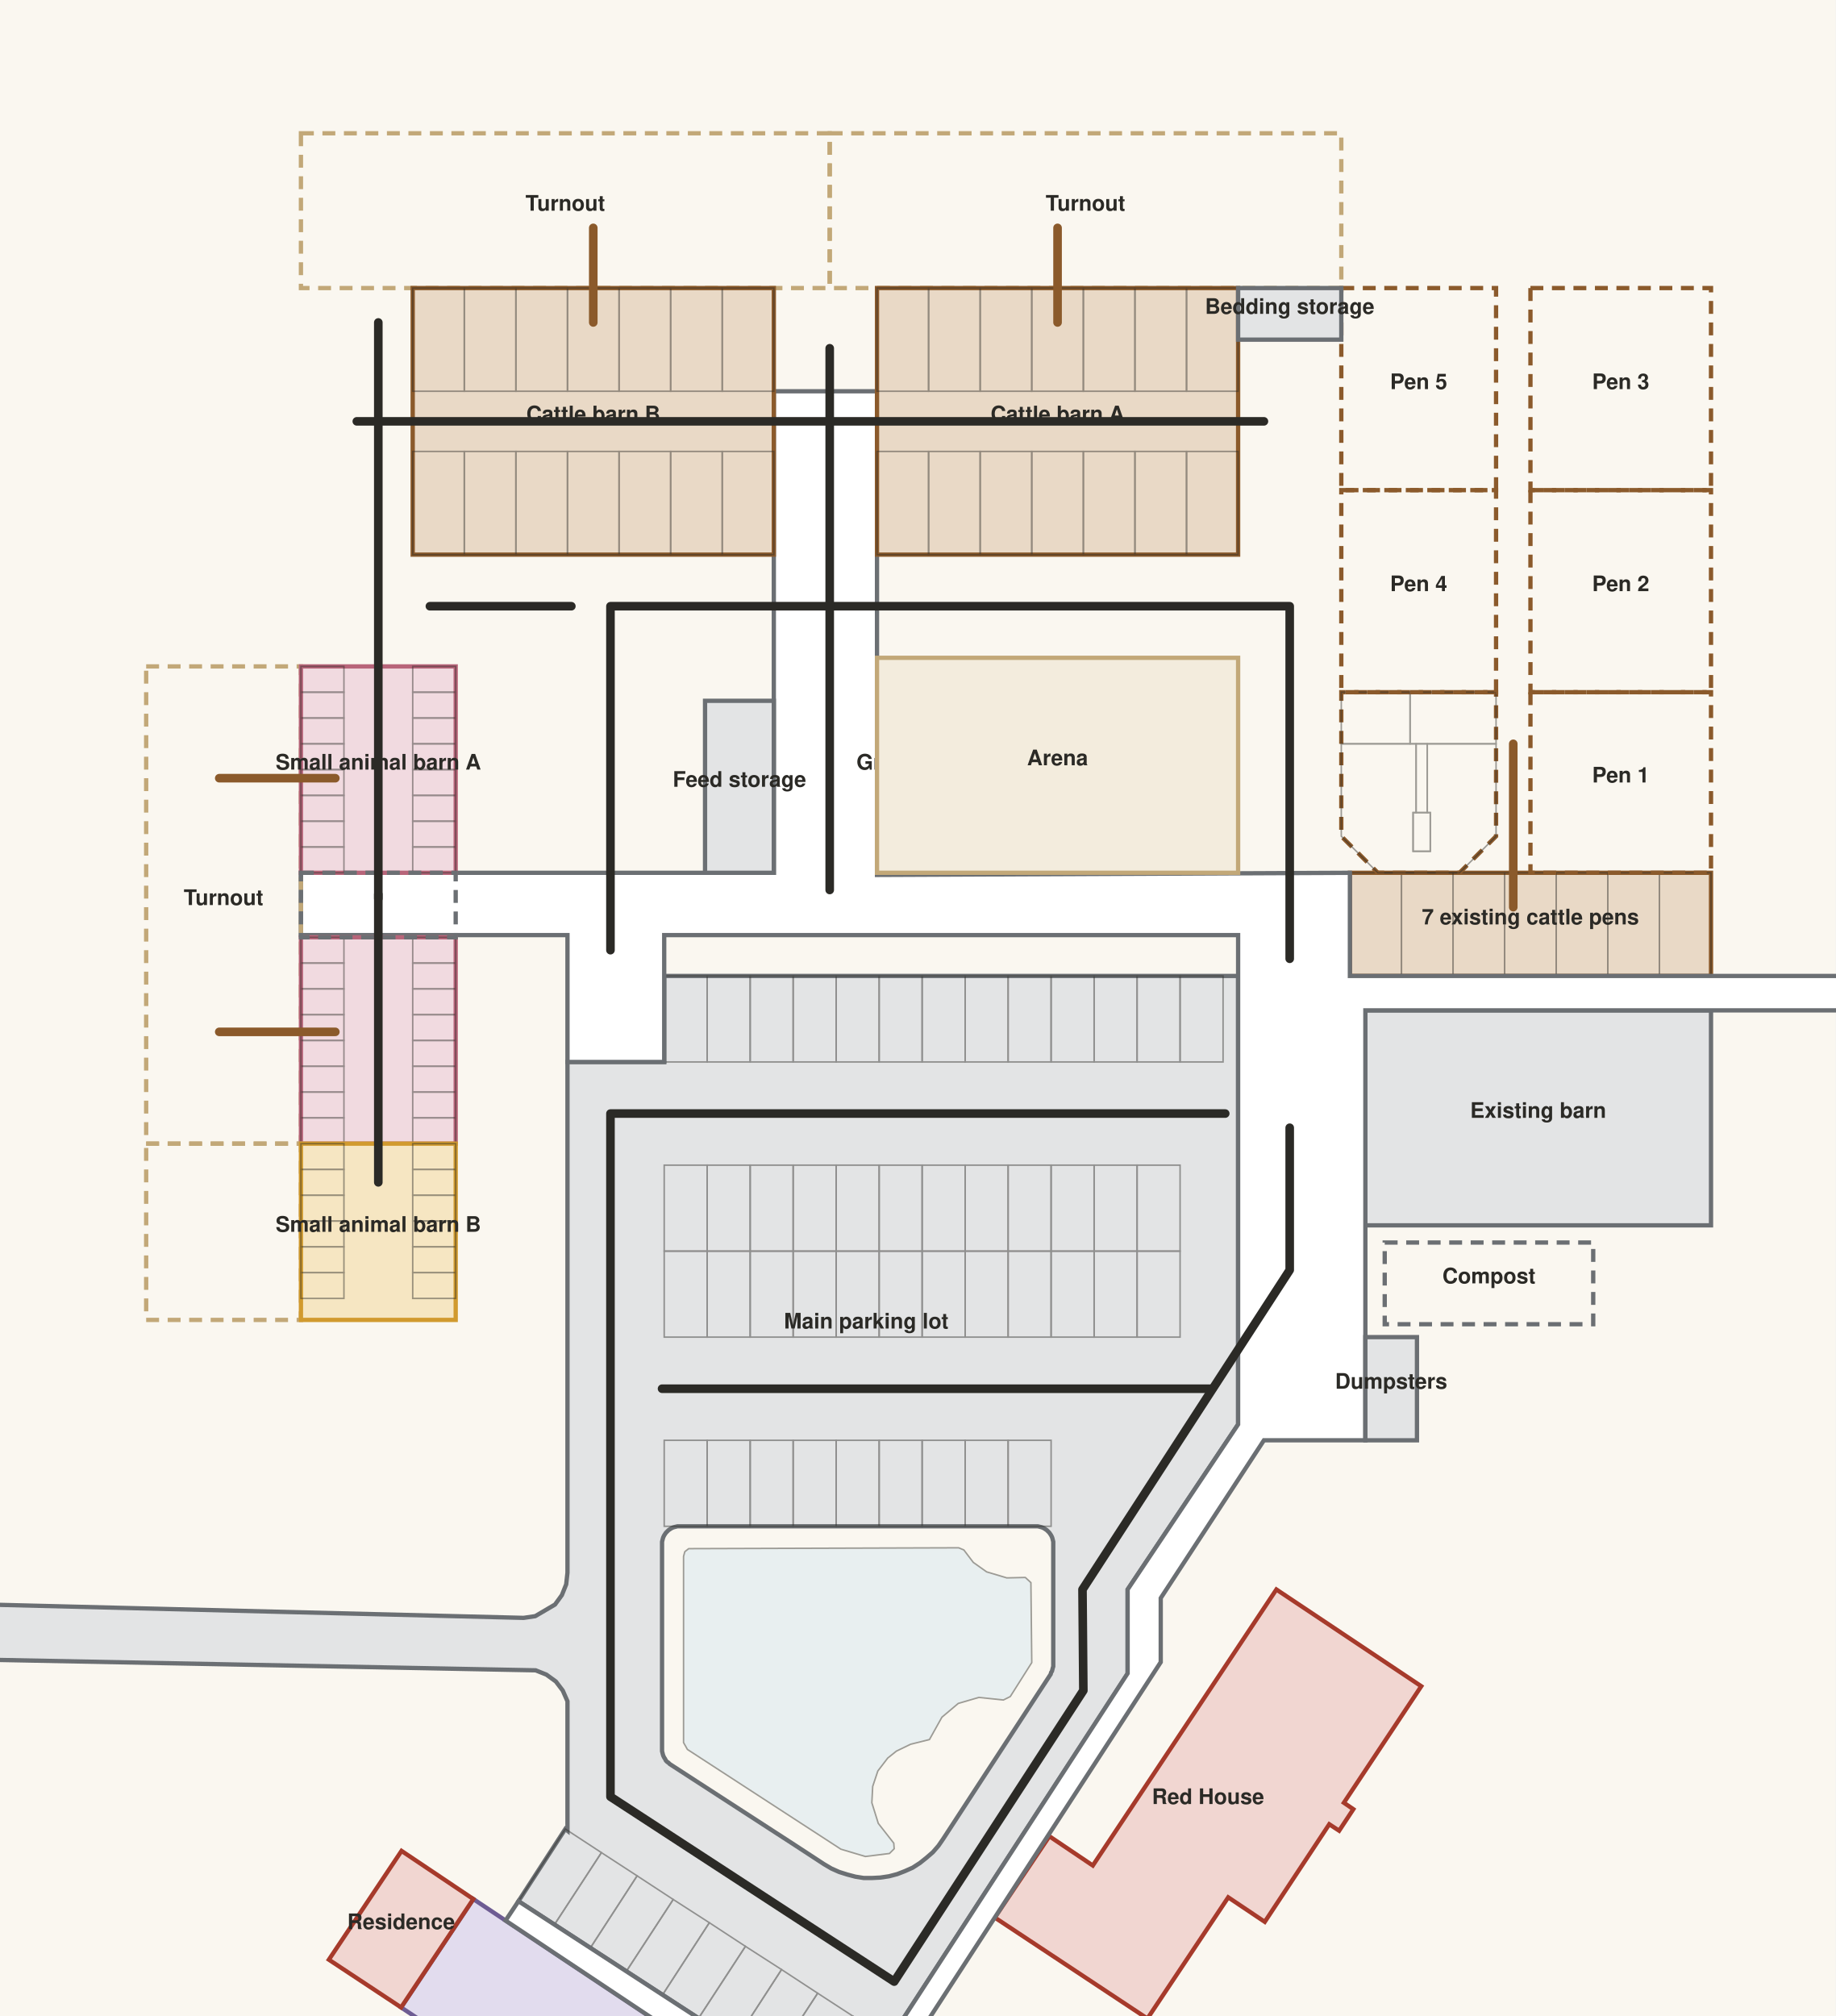
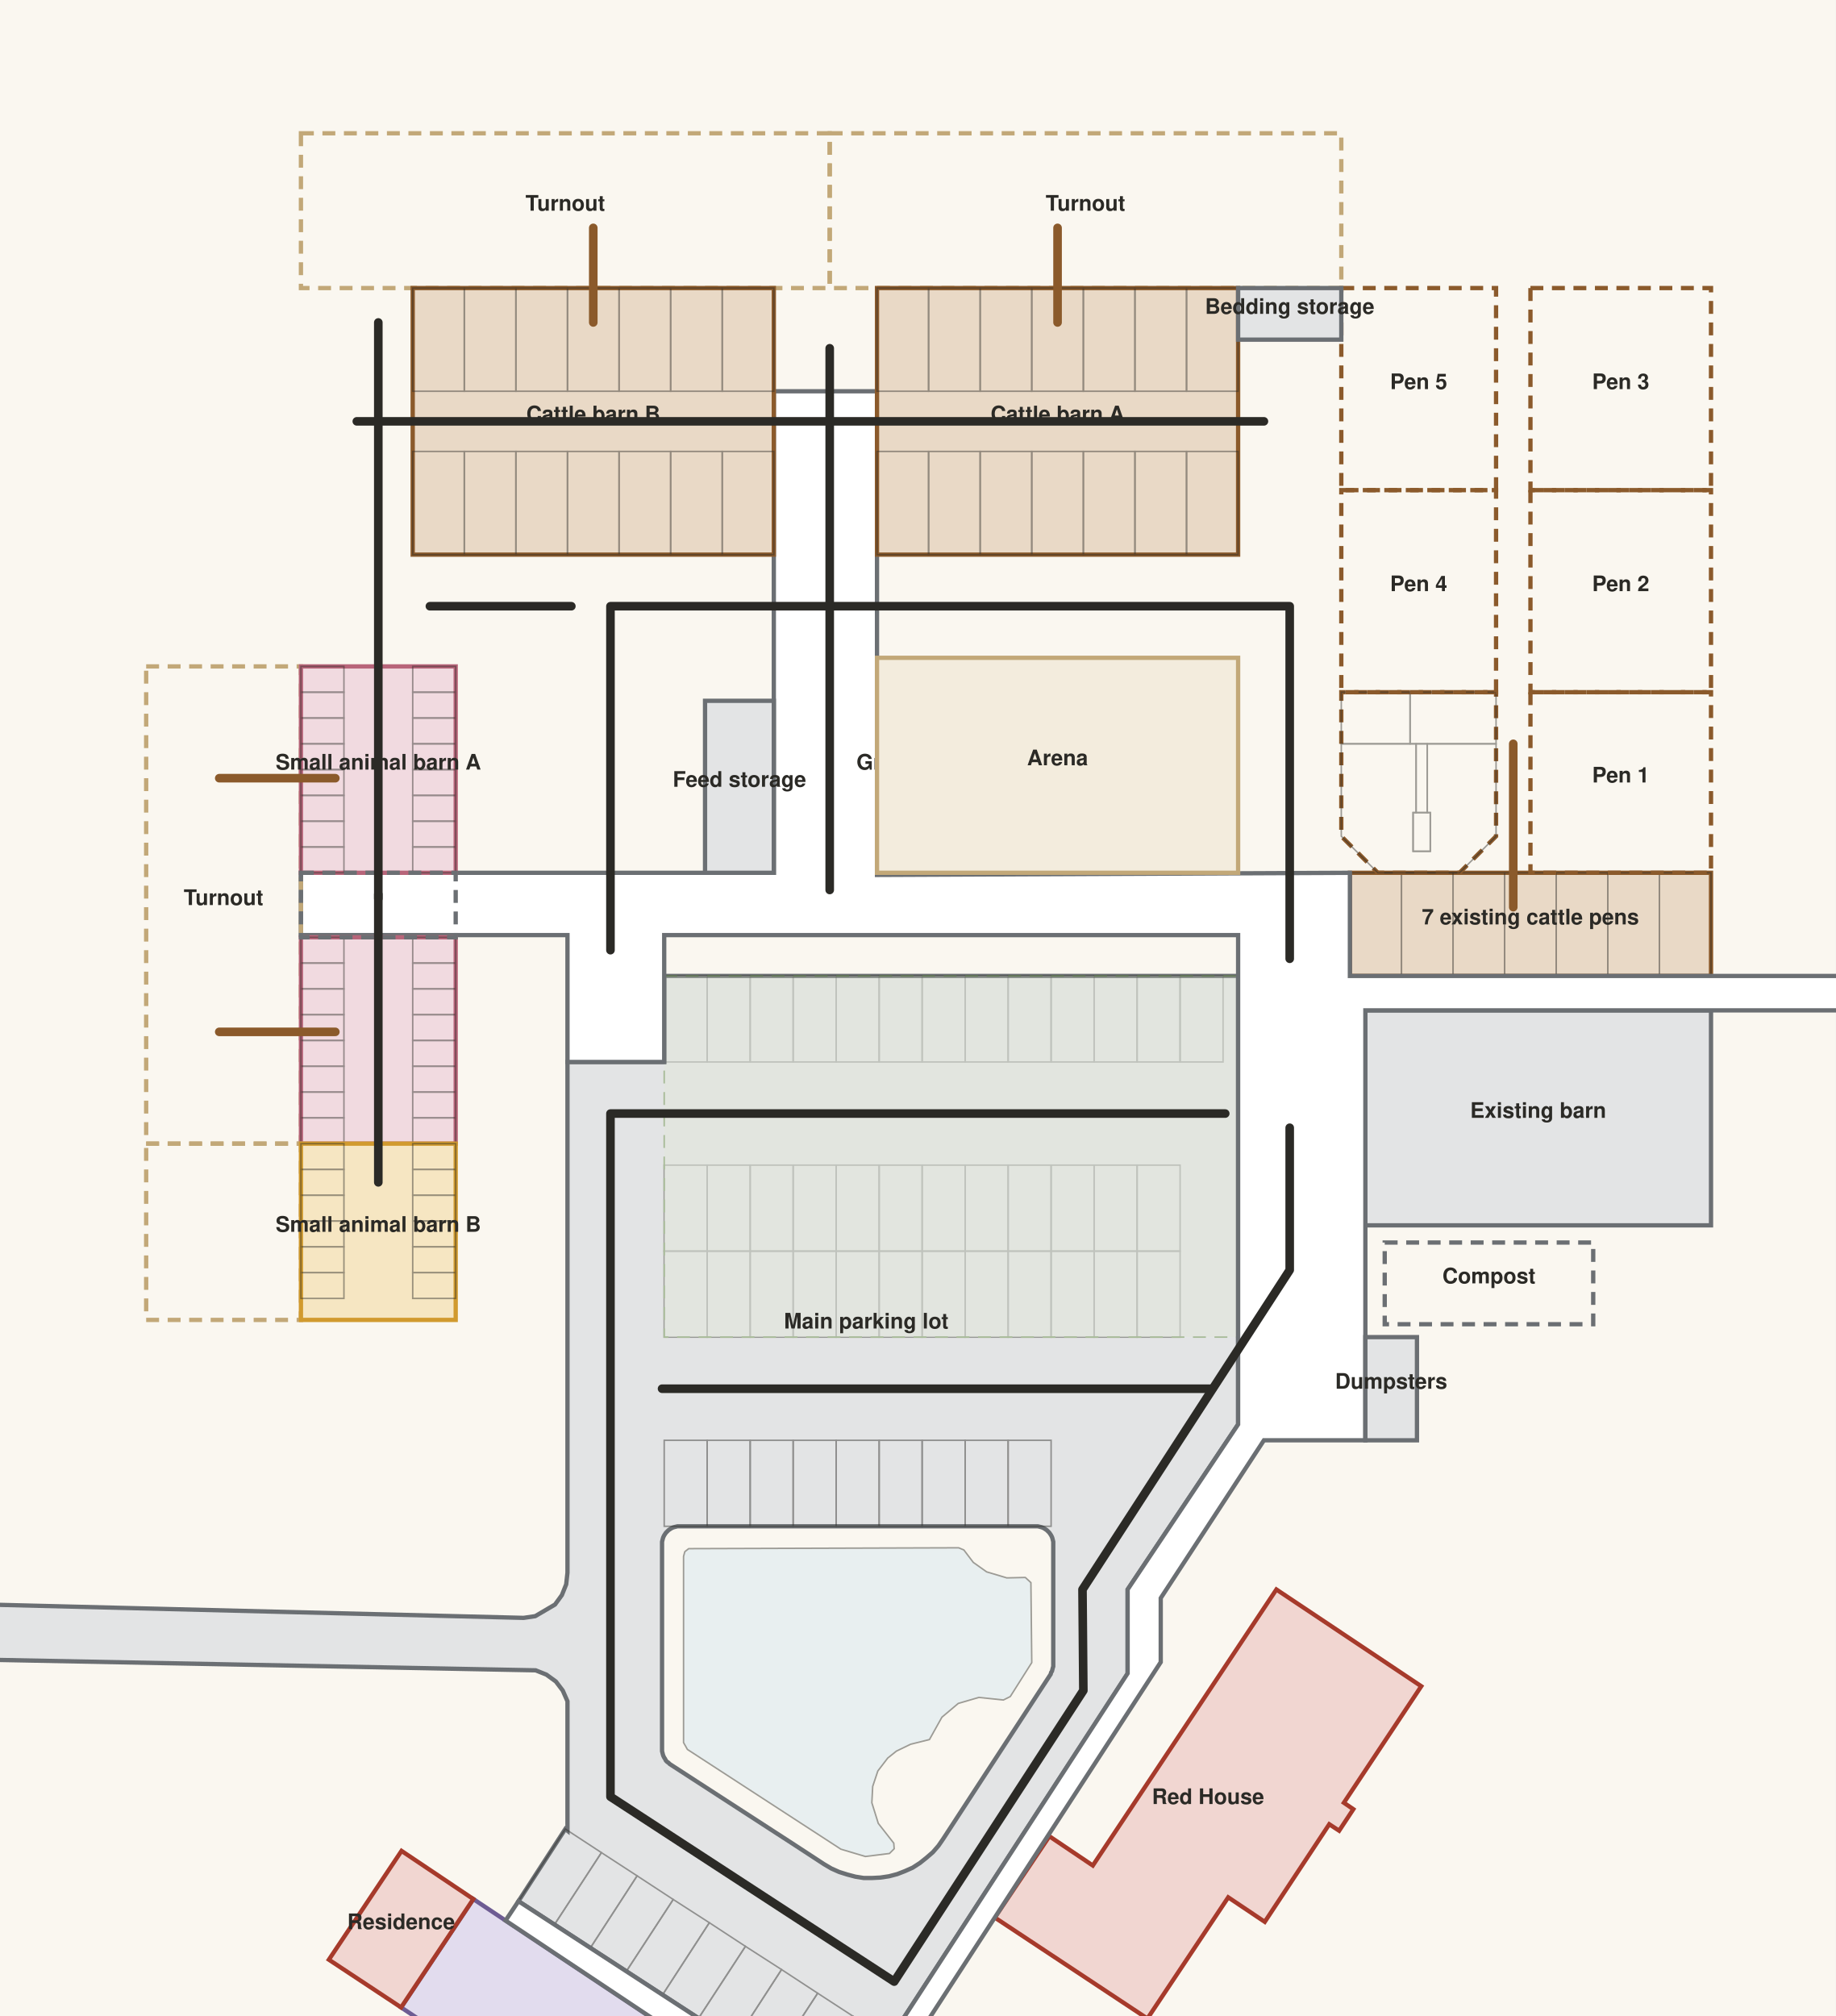
<svg xmlns="http://www.w3.org/2000/svg" viewBox="-118 13 427 468.9" font-family="Avenir Next,Helvetica,Arial,sans-serif">
  <rect x="-118" y="13" width="427" height="468.9" fill="#FAF7F0" />
  <g id="level-1">
    <g id="existing-barn">
      <rect x="199.6" y="248" width="80.4" height="50" fill="#E3E4E5" stroke="#6B6F73" stroke-width="1" />
      <text x="239.8" y="273.0" text-anchor="middle" font-size="5" font-weight="700" fill="#2B2A26">Existing barn</text>
    </g>
    <g id="existing-pens">
      <rect x="196" y="216" width="84" height="24" fill="#E9D9C6" stroke="#8B5A2B" stroke-width="1" />
      <g fill="none" stroke="#2B2A26" stroke-width=".35" opacity=".45">
        <rect x="196" y="216" width="12" height="24" />
        <rect x="208" y="216" width="12" height="24" />
        <rect x="220" y="216" width="12" height="24" />
        <rect x="232" y="216" width="12" height="24" />
        <rect x="244" y="216" width="12" height="24" />
        <rect x="256" y="216" width="12" height="24" />
        <rect x="268" y="216" width="12" height="24" />
      </g>
      <text x="238.0" y="228.0" text-anchor="middle" font-size="5" font-weight="700" fill="#2B2A26">7 existing cattle pens</text>
    </g>
    <g id="parking">
      <path fill-rule="evenodd" d="M-287.8,372.3 L-287.8,406.0 L-277.8,396.0 L6.6,401.5 L9.1,402.5 L11.3,404.1 L12.9,406.2 L14.0,408.7 L14.0,438.8 L13.5,438.4 L2.6,455.2 L78.0,504.2 L144.3,402.3 L144.3,382.7 L170.0,344.3 L170.0,240.0 L36.5,240.0 L36.5,260.0 L14.0,260.0 L14.0,378.8 L13.7,381.5 L12.7,384.0 L11.1,386.2 L6.5,388.9 L3.8,389.3 L-277.8,382.3Z M126.5,402.0 L126.7,401.7 L126.8,401.3 L126.9,400.9 L127.0,400.6 L127.0,371.6 L126.9,371.2 L126.8,370.8 L126.7,370.5 L126.5,370.1 L126.3,369.8 L126.1,369.5 L125.8,369.2 L125.5,368.9 L125.2,368.7 L124.9,368.5 L124.5,368.3 L124.2,368.2 L123.8,368.1 L123.4,368.0 L39.6,368.0 L39.2,368.1 L38.8,368.2 L38.5,368.3 L38.1,368.5 L37.8,368.7 L37.5,368.9 L37.2,369.2 L36.9,369.5 L36.7,369.8 L36.5,370.1 L36.3,370.5 L36.2,370.8 L36.1,371.2 L36.0,371.6 L36.0,420.3 L36.1,420.7 L36.2,421.1 L36.3,421.4 L36.5,421.8 L36.7,422.1 L36.9,422.5 L37.2,422.8 L37.5,423.0 L37.8,423.3 L66.2,441.7 L73.7,446.6 L75.4,447.6 L77.2,448.4 L79.1,449.0 L81.0,449.5 L82.9,449.8 L84.9,449.8 L86.8,449.7 L88.8,449.4 L90.7,448.9 L92.5,448.2 L94.3,447.4 L96.0,446.3 L97.5,445.1 L99.0,443.8 L100.3,442.3 L101.4,440.7 L110.2,427.2 L126.4,402.4Z" fill="#E3E4E5" stroke="#6B6F73" stroke-width="1" />
      <g fill="none" stroke="#2B2A26" stroke-width=".35" opacity=".45">
        <polygon points="36.5,240.0 46.5,240.0 46.5,260.0 36.5,260.0" />
        <polygon points="46.5,240.0 56.5,240.0 56.5,260.0 46.5,260.0" />
        <polygon points="56.5,240.0 66.5,240.0 66.5,260.0 56.5,260.0" />
        <polygon points="66.5,240.0 76.5,240.0 76.5,260.0 66.5,260.0" />
        <polygon points="76.5,240.0 86.5,240.0 86.5,260.0 76.5,260.0" />
        <polygon points="86.5,240.0 96.5,240.0 96.5,260.0 86.5,260.0" />
        <polygon points="96.5,240.0 106.5,240.0 106.5,260.0 96.5,260.0" />
        <polygon points="106.5,240.0 116.5,240.0 116.5,260.0 106.5,260.0" />
        <polygon points="116.5,240.0 126.5,240.0 126.5,260.0 116.5,260.0" />
        <polygon points="36.5,284.0 46.5,284.0 46.5,304.0 36.5,304.0" />
        <polygon points="46.5,284.0 56.5,284.0 56.5,304.0 46.5,304.0" />
        <polygon points="56.5,284.0 66.5,284.0 66.5,304.0 56.5,304.0" />
        <polygon points="66.5,284.0 76.5,284.0 76.5,304.0 66.5,304.0" />
        <polygon points="76.5,284.0 86.5,284.0 86.5,304.0 76.5,304.0" />
        <polygon points="86.5,284.0 96.5,284.0 96.5,304.0 86.5,304.0" />
        <polygon points="96.5,284.0 106.5,284.0 106.5,304.0 96.5,304.0" />
        <polygon points="106.5,284.0 116.5,284.0 116.5,304.0 106.5,304.0" />
        <polygon points="116.5,284.0 126.5,284.0 126.5,304.0 116.5,304.0" />
        <polygon points="36.5,304.0 46.5,304.0 46.5,324.0 36.5,324.0" />
        <polygon points="46.5,304.0 56.5,304.0 56.5,324.0 46.5,324.0" />
        <polygon points="56.5,304.0 66.5,304.0 66.5,324.0 56.5,324.0" />
        <polygon points="66.5,304.0 76.5,304.0 76.5,324.0 66.5,324.0" />
        <polygon points="76.5,304.0 86.5,304.0 86.5,324.0 76.5,324.0" />
        <polygon points="86.5,304.0 96.5,304.0 96.5,324.0 86.5,324.0" />
        <polygon points="96.5,304.0 106.5,304.0 106.5,324.0 96.5,324.0" />
        <polygon points="106.5,304.0 116.5,304.0 116.5,324.0 106.5,324.0" />
        <polygon points="116.5,304.0 126.5,304.0 126.5,324.0 116.5,324.0" />
        <polygon points="36.5,348.0 46.5,348.0 46.5,368.0 36.5,368.0" />
        <polygon points="46.5,348.0 56.5,348.0 56.5,368.0 46.5,368.0" />
        <polygon points="56.5,348.0 66.5,348.0 66.5,368.0 56.5,368.0" />
        <polygon points="66.5,348.0 76.5,348.0 76.5,368.0 66.5,368.0" />
        <polygon points="76.5,348.0 86.5,348.0 86.5,368.0 76.5,368.0" />
        <polygon points="86.5,348.0 96.5,348.0 96.5,368.0 86.5,368.0" />
        <polygon points="96.5,348.0 106.5,348.0 106.5,368.0 96.5,368.0" />
        <polygon points="106.5,348.0 116.5,348.0 116.5,368.0 106.5,368.0" />
        <polygon points="116.5,348.0 126.5,348.0 126.5,368.0 116.5,368.0" />
        <polygon points="126.5,240.0 136.5,240.0 136.5,260.0 126.5,260.0" />
        <polygon points="136.5,240.0 146.5,240.0 146.5,260.0 136.5,260.0" />
        <polygon points="146.5,240.0 156.5,240.0 156.5,260.0 146.5,260.0" />
        <polygon points="156.5,240.0 166.5,240.0 166.5,260.0 156.5,260.0" />
        <polygon points="126.5,284.0 136.5,284.0 136.5,304.0 126.5,304.0" />
        <polygon points="126.5,304.0 136.5,304.0 136.5,324.0 126.5,324.0" />
        <polygon points="136.5,284.0 146.5,284.0 146.5,304.0 136.5,304.0" />
        <polygon points="146.5,284.0 156.5,284.0 156.5,304.0 146.5,304.0" />
        <polygon points="136.5,304.0 146.5,304.0 146.5,324.0 136.5,324.0" />
        <polygon points="146.5,304.0 156.5,304.0 156.5,324.0 146.5,324.0" />
        <polygon points="13.5,438.4 21.9,443.9 11.0,460.6 2.6,455.2 13.5,438.4" />
        <polygon points="21.9,443.9 30.2,449.3 19.3,466.1 11.0,460.6 21.9,443.9" />
        <polygon points="30.2,449.3 38.6,454.8 27.7,471.5 19.3,466.1 30.2,449.3" />
        <polygon points="38.6,454.8 47.0,460.2 36.1,477.0 27.7,471.5 38.6,454.8" />
        <polygon points="47.0,460.2 55.4,465.7 44.5,482.4 36.1,477.0 47.0,460.2" />
        <polygon points="55.4,465.7 63.8,471.1 52.9,487.9 44.5,482.4 55.4,465.7" />
        <polygon points="63.8,471.1 72.2,476.6 61.3,493.3 52.9,487.9 63.8,471.1" />
        <polygon points="72.2,476.6 80.5,482.0 69.6,498.8 61.3,493.3 72.2,476.6" />
        <polygon points="80.5,482.0 88.9,487.5 78.0,504.2 69.6,498.8 80.5,482.0" />
        <polygon points="41.0,418.3 41.9,419.9 77.6,443.1 83.3,444.8 88.9,444.1 90.0,443.0 89.9,441.7 86.3,437.1 84.8,432.3 85.0,428.5 86.2,424.9 88.5,421.9 90.5,420.3 93.8,418.7 98.2,417.6 101.1,412.4 104.9,409.2 109.7,407.8 115.4,408.4 117.0,407.6 122.0,399.7 121.8,381.1 120.5,379.9 116.2,380.0 111.5,378.6 108.4,376.4 106.2,373.5 105.0,373.0 42.2,373.2 41.3,373.9 41.0,375.0 41.0,418.3" fill="#D3E5EF" />
+         <polygon points="36.5,240 170.0,240 170.0,324.0 36.5,324.0" fill="#DCE8CF" fill-opacity=".6" stroke="#5F8A3A" stroke-dasharray="3 2" />
      </g>
      <text x="83.5" y="322.0" text-anchor="middle" font-size="5" font-weight="700" fill="#2B2A26">Main parking lot</text>
    </g>
    <g id="existing-red-house">
      <polygon points="167.7,454.3 176.2,460.0 191.2,437.3 193.5,438.8 196.8,433.8 194.6,432.3 212.6,405.2 178.9,382.7 136.2,446.9 126.1,440.1 113.4,459.0 148.9,482.5" fill="#F1D6D1" stroke="#A63A2B" stroke-width="1" />
      <text x="163.0" y="432.6" text-anchor="middle" font-size="5" font-weight="700" fill="#2B2A26">Red House</text>
    </g>
    <g id="horticulture">
      <polygon points="-7.9,454.7 75.0,509.9 58.2,535.2 -24.7,479.9" fill="#E2DCEE" stroke="#6E5C93" stroke-width="1" />
      <text x="25.15" y="494.95" text-anchor="middle" font-size="5" font-weight="700" fill="#2B2A26">Horticulture area</text>
    </g>
    <g id="residence">
      <polygon points="-24.6,443.5 -7.9,454.7 -24.7,479.9 -41.5,468.8" fill="#F1D6D1" stroke="#A63A2B" stroke-width="1" />
      <text x="-24.7" y="461.7" text-anchor="middle" font-size="5" font-weight="700" fill="#2B2A26">Residence</text>
    </g>
    <g id="handling">
      <polygon points="230.0,174.0 194.0,174.0 194.0,207.5 202.5,216.0 221.5,216.0 230.0,207.5 230.0,174.0" fill="none" stroke="#8B5A2B" stroke-width="1" stroke-dasharray="3 2" />
      <g fill="none" stroke="#2B2A26" stroke-width=".35" opacity=".45">
        <polygon points="230,186 214,186 214,202 214.7,202 214.7,211 210.7,211 210.7,202 211.4,202 211.4,186 194,186 194,207.5 202.5,216 221.5,216 230,207.5" />
        <rect x="194" y="174" width="16" height="12" />
        <rect x="210" y="174" width="20" height="12" />
        <rect x="211.4" y="186" width="2.6" height="16" />
        <rect x="210.7" y="202" width="4" height="9" />
      </g>
      <text x="212.0" y="195.0" text-anchor="middle" font-size="5" font-weight="700" fill="#2B2A26" />
    </g>
    <g id="holding-5">
      <rect x="194.0" y="80.0" width="36.0" height="47.0" fill="none" stroke="#8B5A2B" stroke-width="1" stroke-dasharray="3 2" />
      <text x="212.0" y="103.5" text-anchor="middle" font-size="5" font-weight="700" fill="#2B2A26">Pen 5</text>
    </g>
    <g id="holding-4">
      <rect x="194.0" y="127.0" width="36.0" height="47.0" fill="none" stroke="#8B5A2B" stroke-width="1" stroke-dasharray="3 2" />
      <text x="212.0" y="150.5" text-anchor="middle" font-size="5" font-weight="700" fill="#2B2A26">Pen 4</text>
    </g>
    <g id="holding-3">
      <rect x="238.0" y="80.0" width="42.0" height="47.0" fill="none" stroke="#8B5A2B" stroke-width="1" stroke-dasharray="3 2" />
      <text x="259.0" y="103.5" text-anchor="middle" font-size="5" font-weight="700" fill="#2B2A26">Pen 3</text>
    </g>
    <g id="holding-2">
      <rect x="238.0" y="127.0" width="42.0" height="47.0" fill="none" stroke="#8B5A2B" stroke-width="1" stroke-dasharray="3 2" />
      <text x="259.0" y="150.5" text-anchor="middle" font-size="5" font-weight="700" fill="#2B2A26">Pen 2</text>
    </g>
    <g id="holding-1">
      <rect x="238.0" y="174.0" width="42.0" height="42.0" fill="none" stroke="#8B5A2B" stroke-width="1" stroke-dasharray="3 2" />
      <text x="259.0" y="195.0" text-anchor="middle" font-size="5" font-weight="700" fill="#2B2A26">Pen 1</text>
    </g>
    <g id="walk">
      <polygon points="-48.0,216.0 -48.0,216.0 -48.0,230.5 -48.0,230.5 -48.0,230.5 14.0,230.5 14.0,230.5 14.0,230.5 14.0,230.5 14.0,230.5 14.0,230.5 14.0,230.5 14.0,230.5 14.0,230.5 14.0,230.5 14.0,230.5 14.0,230.5 14.0,230.5 14.0,230.5 14.0,230.5 14.0,230.5 14.0,230.5 14.0,260.0 14.0,260.0 14.0,260.0 36.5,260.0 36.5,260.0 36.5,260.0 36.5,230.5 36.5,230.5 36.5,230.5 36.5,230.5 36.5,230.5 36.5,230.5 36.5,230.5 36.5,230.5 36.5,230.5 36.5,230.5 36.5,230.5 36.5,230.5 36.5,230.5 36.5,230.5 36.5,230.5 36.5,230.5 36.5,230.5 170.0,230.5 170.0,230.5 170.0,230.5 170.0,230.5 170.0,230.5 170.0,230.5 170.0,230.5 170.0,230.5 170.0,230.5 170.0,230.5 170.0,230.5 170.0,230.5 170.0,230.5 170.0,230.5 170.0,230.5 170.0,230.5 170.0,230.5 170.0,344.3 170.0,344.3 170.0,344.3 170.0,344.3 170.0,344.3 170.0,344.3 170.0,344.3 144.3,382.7 144.3,382.7 144.3,382.7 144.3,402.2 144.3,402.2 144.3,402.2 144.3,402.2 144.3,402.2 144.3,402.2 144.3,402.2 78.0,504.2 78.0,504.2 78.0,504.2 78.0,504.2 78.0,504.2 78.0,504.2 78.0,504.2 78.0,504.2 78.0,504.2 78.0,504.2 78.0,504.2 78.0,504.2 78.0,504.2 78.0,504.2 78.0,504.2 78.0,504.2 78.0,504.2 2.6,455.2 2.6,455.2 2.6,455.2 -0.4,459.7 -0.4,459.7 -0.4,459.7 78.7,512.4 78.7,512.4 78.7,512.4 152.0,399.6 152.0,399.6 152.0,399.6 152.0,384.7 152.0,384.7 152.0,384.7 152.0,384.7 152.0,384.7 152.0,384.7 152.0,384.7 176.0,348.0 176.0,348.0 176.0,348.0 176.0,348.0 176.0,348.0 176.0,348.0 176.0,348.0 176.0,348.0 176.0,348.0 176.0,348.0 176.0,348.0 199.6,348.0 199.6,348.0 199.6,348.0 199.6,248.0 199.6,248.0 199.6,248.0 199.6,248.0 199.6,248.0 199.6,248.0 199.6,248.0 199.6,248.0 199.6,248.0 199.6,248.0 199.6,248.0 199.6,248.0 199.6,248.0 199.6,248.0 199.6,248.0 199.6,248.0 199.6,248.0 372.1,248.0 372.1,248.0 372.1,248.0 383.9,240.0 383.9,240.0 383.9,240.0 196.0,240.0 196.0,240.0 196.0,240.0 196.0,240.0 196.0,240.0 196.0,240.0 196.0,240.0 196.0,240.0 196.0,240.0 196.0,240.0 196.0,240.0 196.0,240.0 196.0,240.0 196.0,240.0 196.0,240.0 196.0,240.0 196.0,240.0 196.0,216.0 196.0,216.0 196.0,216.0 86.0,216.5 86.0,216.5 86.0,216.5 86.0,216.5 86.0,216.5 86.0,216.5 86.0,216.5 86.0,216.5 86.0,216.5 86.0,216.5 86.0,216.5 86.0,216.5 86.0,216.5 86.0,216.5 86.0,216.5 86.0,216.5 86.0,216.5 86.0,104.0 86.0,104.0 86.0,104.0 62.0,104.0 62.0,104.0 62.0,104.0 62.0,216.0 62.0,216.0 62.0,216.0 62.0,216.0 62.0,216.0 62.0,216.0 62.0,216.0 62.0,216.0 62.0,216.0 62.0,216.0 62.0,216.0 62.0,216.0 62.0,216.0 62.0,216.0 62.0,216.0 62.0,216.0 62.0,216.0 -48.0,216.0" fill="#fff" stroke="#6B6F73" stroke-width="1" />
      <text x="167.95" y="308.2" text-anchor="middle" font-size="5" font-weight="700" fill="#2B2A26" />
    </g>
    <g id="compost">
      <rect x="204.1" y="302.0" width="48.5" height="19.0" fill="none" stroke="#6B6F73" stroke-width="1" stroke-dasharray="3 2" />
      <text x="228.35" y="311.5" text-anchor="middle" font-size="5" font-weight="700" fill="#2B2A26">Compost</text>
    </g>
    <g id="dumpster">
      <rect x="199.6" y="324.0" width="12.0" height="24.0" fill="#E3E4E5" stroke="#6B6F73" stroke-width="1" />
      <text x="205.6" y="336.0" text-anchor="middle" font-size="5" font-weight="700" fill="#2B2A26">Dumpsters</text>
    </g>
    <g id="existing-poultry">
      <polygon points="428.9,273.3 399.4,230.0 365.4,253.2 394.9,296.5" fill="#F6E6C2" stroke="#D19A2E" stroke-width="1" />
      <text x="397.15" y="263.25" text-anchor="middle" font-size="5" font-weight="700" fill="#2B2A26">Poultry</text>
    </g>
  </g>
  <g id="level-2">
    <g id="turnout-cattle-a">
      <rect x="75.0" y="44.0" width="119.0" height="36.0" fill="none" stroke="#C2A878" stroke-width="1" stroke-dasharray="3 2" />
      <text x="134.5" y="62.0" text-anchor="middle" font-size="5" font-weight="700" fill="#2B2A26">Turnout</text>
    </g>
    <g id="turnout-small-a">
      <rect x="-84.0" y="168.0" width="36.0" height="111.0" fill="none" stroke="#C2A878" stroke-width="1" stroke-dasharray="3 2" />
      <text x="-66.0" y="223.5" text-anchor="middle" font-size="5" font-weight="700" fill="#2B2A26">Turnout</text>
    </g>
    <g id="cattle-a">
      <rect x="86.0" y="80.0" width="84.0" height="62.0" fill="#E9D9C6" stroke="#8B5A2B" stroke-width="1" />
      <g fill="none" stroke="#2B2A26" stroke-width=".35" opacity=".45">
        <rect x="86.0" y="80.0" width="12" height="24" />
        <rect x="98.0" y="80.0" width="12" height="24" />
        <rect x="110.0" y="80.0" width="12" height="24" />
        <rect x="122.0" y="80.0" width="12" height="24" />
        <rect x="134.0" y="80.0" width="12" height="24" />
        <rect x="146.0" y="80.0" width="12" height="24" />
        <rect x="158.0" y="80.0" width="12" height="24" />
        <rect x="86.0" y="118.0" width="12" height="24" />
        <rect x="98.0" y="118.0" width="12" height="24" />
        <rect x="110.0" y="118.0" width="12" height="24" />
        <rect x="122.0" y="118.0" width="12" height="24" />
        <rect x="134.0" y="118.0" width="12" height="24" />
        <rect x="146.0" y="118.0" width="12" height="24" />
        <rect x="158.0" y="118.0" width="12" height="24" />
      </g>
      <text x="128.0" y="111.0" text-anchor="middle" font-size="5" font-weight="700" fill="#2B2A26">Cattle barn A</text>
    </g>
    <g id="feed">
      <rect x="46.0" y="176.0" width="16.0" height="40.0" fill="#E3E4E5" stroke="#6B6F73" stroke-width="1" />
      <text x="54.0" y="196.0" text-anchor="middle" font-size="5" font-weight="700" fill="#2B2A26">Feed storage</text>
    </g>
    <g id="small-a">
      <rect x="-48.0" y="168.0" width="36.0" height="48.0" fill="#F1DAE0" stroke="#B8657A" stroke-width="1" />
      <g fill="none" stroke="#2B2A26" stroke-width=".35" opacity=".45">
        <rect x="-48.0" y="168.0" width="10" height="6" />
        <rect x="-48.0" y="174.0" width="10" height="6" />
        <rect x="-48.0" y="180.0" width="10" height="6" />
        <rect x="-48.0" y="186.0" width="10" height="6" />
        <rect x="-48.0" y="192.0" width="10" height="6" />
        <rect x="-48.0" y="198.0" width="10" height="6" />
        <rect x="-48.0" y="204.0" width="10" height="6" />
        <rect x="-48.0" y="210.0" width="10" height="6" />
        <rect x="-22.0" y="168.0" width="10" height="6" />
        <rect x="-22.0" y="174.0" width="10" height="6" />
        <rect x="-22.0" y="180.0" width="10" height="6" />
        <rect x="-22.0" y="186.0" width="10" height="6" />
        <rect x="-22.0" y="192.0" width="10" height="6" />
        <rect x="-22.0" y="198.0" width="10" height="6" />
        <rect x="-22.0" y="204.0" width="10" height="6" />
        <rect x="-22.0" y="210.0" width="10" height="6" />
      </g>
      <text x="-30.0" y="192.0" text-anchor="middle" font-size="5" font-weight="700" fill="#2B2A26">Small animal barn A</text>
    </g>
    <g id="small-a2">
      <rect x="-48.0" y="231.0" width="36.0" height="48.0" fill="#F1DAE0" stroke="#B8657A" stroke-width="1" />
      <g fill="none" stroke="#2B2A26" stroke-width=".35" opacity=".45">
        <rect x="-48.0" y="231.0" width="10" height="6" />
        <rect x="-48.0" y="237.0" width="10" height="6" />
        <rect x="-48.0" y="243.0" width="10" height="6" />
        <rect x="-48.0" y="249.0" width="10" height="6" />
        <rect x="-48.0" y="255.0" width="10" height="6" />
        <rect x="-48.0" y="261.0" width="10" height="6" />
        <rect x="-48.0" y="267.0" width="10" height="6" />
        <rect x="-48.0" y="273.0" width="10" height="6" />
        <rect x="-22.0" y="231.0" width="10" height="6" />
        <rect x="-22.0" y="237.0" width="10" height="6" />
        <rect x="-22.0" y="243.0" width="10" height="6" />
        <rect x="-22.0" y="249.0" width="10" height="6" />
        <rect x="-22.0" y="255.0" width="10" height="6" />
        <rect x="-22.0" y="261.0" width="10" height="6" />
        <rect x="-22.0" y="267.0" width="10" height="6" />
        <rect x="-22.0" y="273.0" width="10" height="6" />
      </g>
      <text x="-30.0" y="255.0" text-anchor="middle" font-size="5" font-weight="700" fill="#2B2A26" />
    </g>
    <g id="bedding">
      <rect x="170.0" y="80.0" width="24.0" height="12" fill="#E3E4E5" stroke="#6B6F73" stroke-width="1" />
      <text x="182.0" y="86.0" text-anchor="middle" font-size="5" font-weight="700" fill="#2B2A26">Bedding storage</text>
    </g>
    <g id="dogtrot">
      <rect x="-48.0" y="216.0" width="36" height="15.0" fill="none" stroke="#6B6F73" stroke-width="1" stroke-dasharray="3 2" />
      <text x="-30.0" y="223.5" text-anchor="middle" font-size="5" font-weight="700" fill="#2B2A26" />
    </g>
    <g id="grooming">
      <rect x="88.3" y="171.0" width="9.7" height="42.0" fill="#F3ECDD" stroke="#C2A878" stroke-width="1" />
      <text x="93.15" y="192.0" text-anchor="middle" font-size="5" font-weight="700" fill="#2B2A26">Grooming</text>
    </g>
  </g>
  <g id="level-3">
    <g id="turnout-cattle-b">
      <rect x="-48.0" y="44.0" width="123.0" height="36" fill="none" stroke="#C2A878" stroke-width="1" stroke-dasharray="3 2" />
      <text x="13.5" y="62.0" text-anchor="middle" font-size="5" font-weight="700" fill="#2B2A26">Turnout</text>
    </g>
    <g id="turnout-small-b">
      <rect x="-84.0" y="279.0" width="36.0" height="41" fill="none" stroke="#C2A878" stroke-width="1" stroke-dasharray="3 2" />
      <text x="-66.0" y="299.5" text-anchor="middle" font-size="5" font-weight="700" fill="#2B2A26" />
    </g>
    <g id="cattle-b">
      <rect x="-22.0" y="80.0" width="84.0" height="62.0" fill="#E9D9C6" stroke="#8B5A2B" stroke-width="1" />
      <g fill="none" stroke="#2B2A26" stroke-width=".35" opacity=".45">
        <rect x="-22.0" y="80.0" width="12" height="24" />
        <rect x="-10.0" y="80.0" width="12" height="24" />
        <rect x="2.0" y="80.0" width="12" height="24" />
        <rect x="14.0" y="80.0" width="12" height="24" />
        <rect x="26.0" y="80.0" width="12" height="24" />
        <rect x="38.0" y="80.0" width="12" height="24" />
        <rect x="50.0" y="80.0" width="12" height="24" />
        <rect x="-22.0" y="118.0" width="12" height="24" />
        <rect x="-10.0" y="118.0" width="12" height="24" />
        <rect x="2.0" y="118.0" width="12" height="24" />
        <rect x="14.0" y="118.0" width="12" height="24" />
        <rect x="26.0" y="118.0" width="12" height="24" />
        <rect x="38.0" y="118.0" width="12" height="24" />
        <rect x="50.0" y="118.0" width="12" height="24" />
      </g>
      <text x="20.0" y="111.0" text-anchor="middle" font-size="5" font-weight="700" fill="#2B2A26">Cattle barn B</text>
    </g>
    <g id="arena">
      <rect x="86.0" y="166.0" width="84.0" height="50.0" fill="#F3ECDD" stroke="#C2A878" stroke-width="1" />
      <text x="128.0" y="191.0" text-anchor="middle" font-size="5" font-weight="700" fill="#2B2A26">Arena</text>
    </g>
    <g id="small-b">
      <rect x="-48.0" y="279.0" width="36" height="41" fill="#F6E6C2" stroke="#D19A2E" stroke-width="1" />
      <g fill="none" stroke="#2B2A26" stroke-width=".35" opacity=".45">
        <rect x="-48.0" y="279.0" width="10" height="6" />
        <rect x="-48.0" y="285.0" width="10" height="6" />
        <rect x="-48.0" y="291.0" width="10" height="6" />
        <rect x="-48.0" y="297.0" width="10" height="6" />
        <rect x="-48.0" y="303.0" width="10" height="6" />
        <rect x="-48.0" y="309.0" width="10" height="6" />
        <rect x="-22.0" y="279.0" width="10" height="6" />
        <rect x="-22.0" y="285.0" width="10" height="6" />
        <rect x="-22.0" y="291.0" width="10" height="6" />
        <rect x="-22.0" y="297.0" width="10" height="6" />
        <rect x="-22.0" y="303.0" width="10" height="6" />
        <rect x="-22.0" y="309.0" width="10" height="6" />
      </g>
      <text x="-30.0" y="299.5" text-anchor="middle" font-size="5" font-weight="700" fill="#2B2A26">Small animal barn B</text>
    </g>
  </g>
  <g id="drives" />
  <g id="circulation">
    <polyline id="loop-parking" points="167.0,272.0 24.0,272.0 24.0,430.9 90.0,473.9 134.0,406.2 133.8,382.7 182.0,308.4 182.0,275.3" fill="none" stroke="#2B2A26" stroke-width="2" stroke-linecap="round" stroke-linejoin="round" />
    <polyline id="loop-mid" points="164.0,336.0 36.0,336.0" fill="none" stroke="#2B2A26" stroke-width="2" stroke-linecap="round" stroke-linejoin="round" />
    <polyline id="aisle-cattle" points="-35.0,111.0 176.0,111.0" fill="none" stroke="#2B2A26" stroke-width="2" stroke-linecap="round" stroke-linejoin="round" />
    <polyline id="drive-loop" points="182.0,236.0 182.0,154.0 24.0,154.0 24.0,234.0" fill="none" stroke="#2B2A26" stroke-width="2" stroke-linecap="round" stroke-linejoin="round" />
    <polyline id="aisle-small-a" points="-30.0,88.0 -30.0,222.0" fill="none" stroke="#2B2A26" stroke-width="2" stroke-linecap="round" stroke-linejoin="round" />
    <polyline id="aisle-small-b" points="-30.0,221.0 -30.0,288.0" fill="none" stroke="#2B2A26" stroke-width="2" stroke-linecap="round" stroke-linejoin="round" />
    <polyline id="an-cattle-a" points="128.0,88.0 128.0,66.0" fill="none" stroke="#8B5A2B" stroke-width="2" stroke-linecap="round" stroke-linejoin="round" />
    <polyline id="an-cattle-b" points="20.0,88.0 20.0,66.0" fill="none" stroke="#8B5A2B" stroke-width="2" stroke-linecap="round" stroke-linejoin="round" />
    <polyline id="an-small-b" points="-40.0,253.0 -67.0,253.0" fill="none" stroke="#8B5A2B" stroke-width="2" stroke-linecap="round" stroke-linejoin="round" />
    <polyline id="an-small-b1" points="-40.0,194.0 -67.0,194.0" fill="none" stroke="#8B5A2B" stroke-width="2" stroke-linecap="round" stroke-linejoin="round" />
    <polyline id="an-pens" points="234.0,224.0 234.0,186.0" fill="none" stroke="#8B5A2B" stroke-width="2" stroke-linecap="round" stroke-linejoin="round" />
    <polyline id="loop-mid1" points="14.9,154.0 -18.0,154.0" fill="none" stroke="#2B2A26" stroke-width="2" stroke-linecap="round" stroke-linejoin="round" />
    <polyline id="aisle-small-a1" points="75.0,94.0 75.0,220.0" fill="none" stroke="#2B2A26" stroke-width="2" stroke-linecap="round" stroke-linejoin="round" />
  </g>
</svg>
